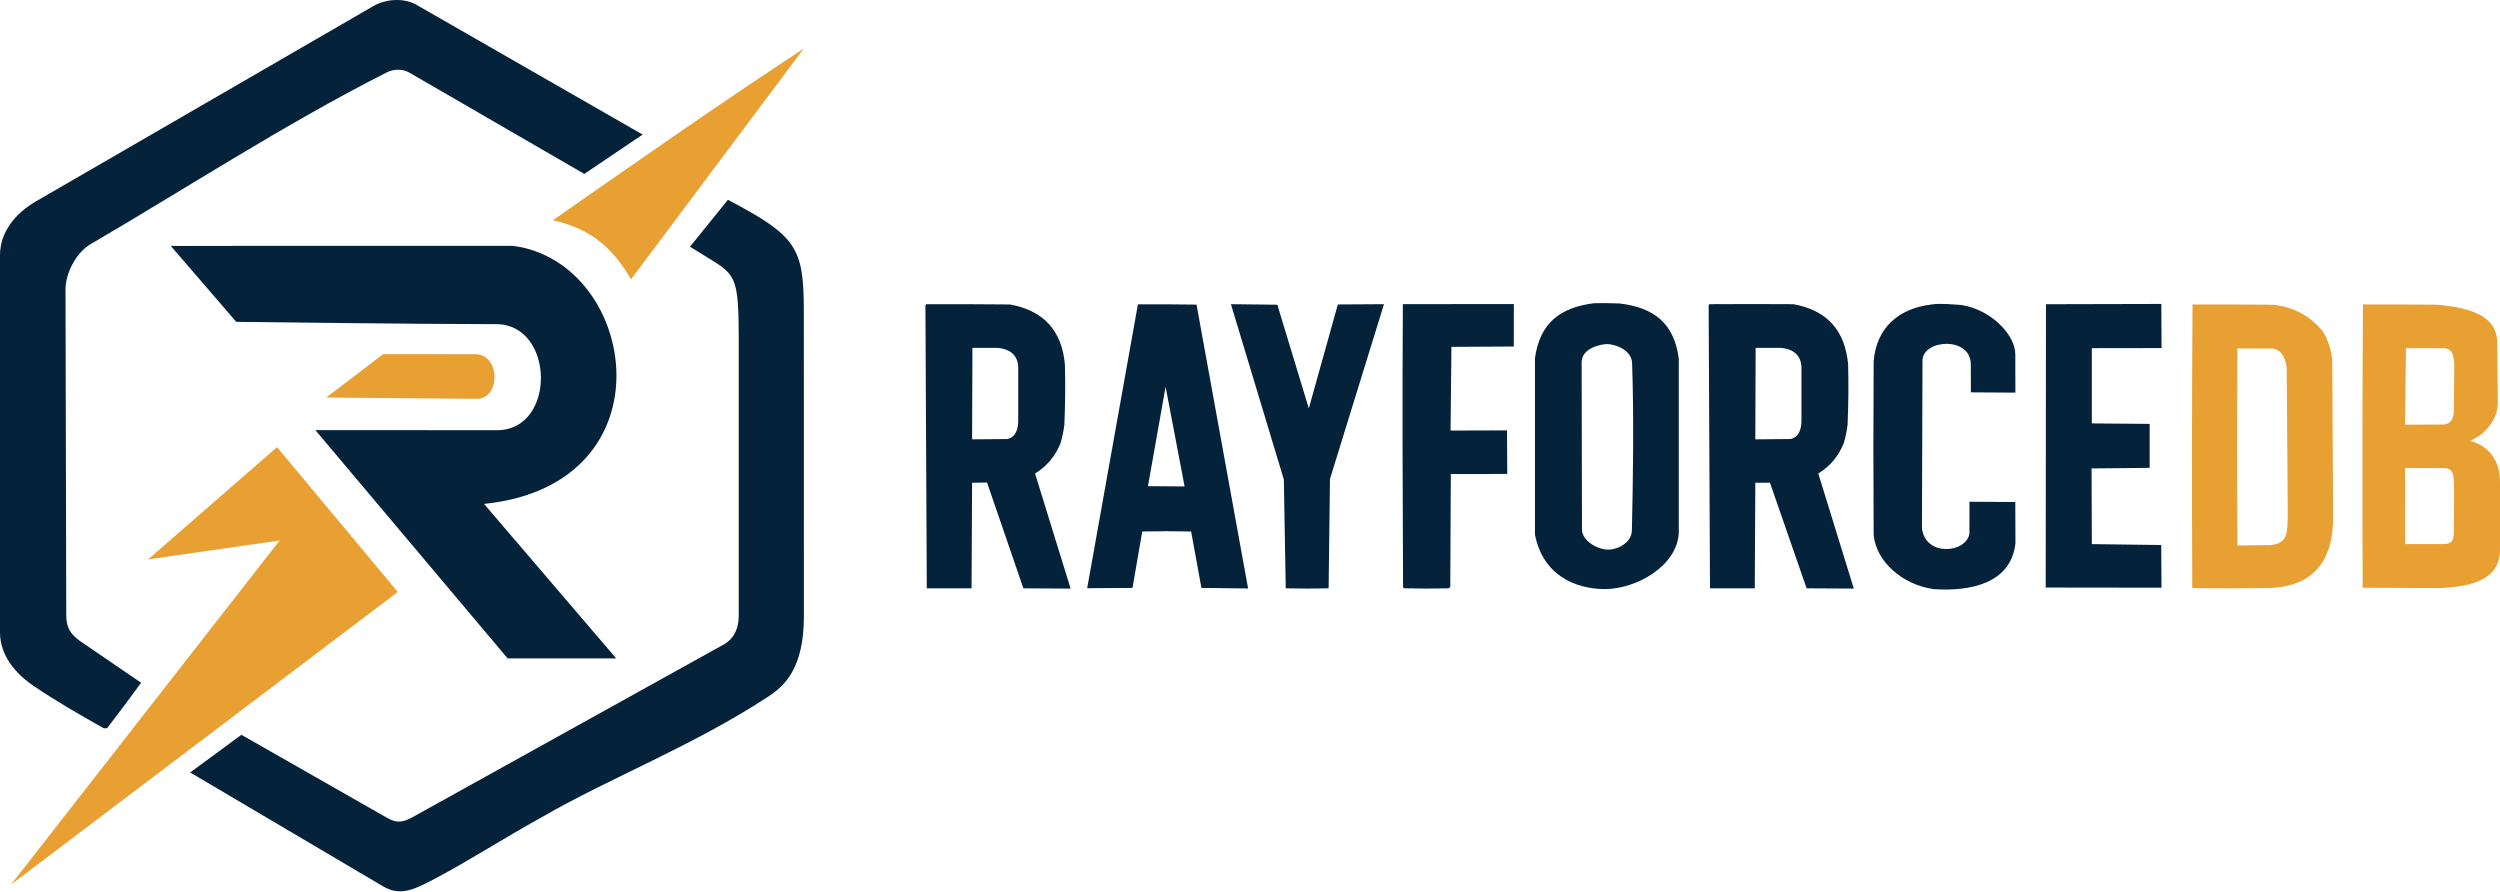
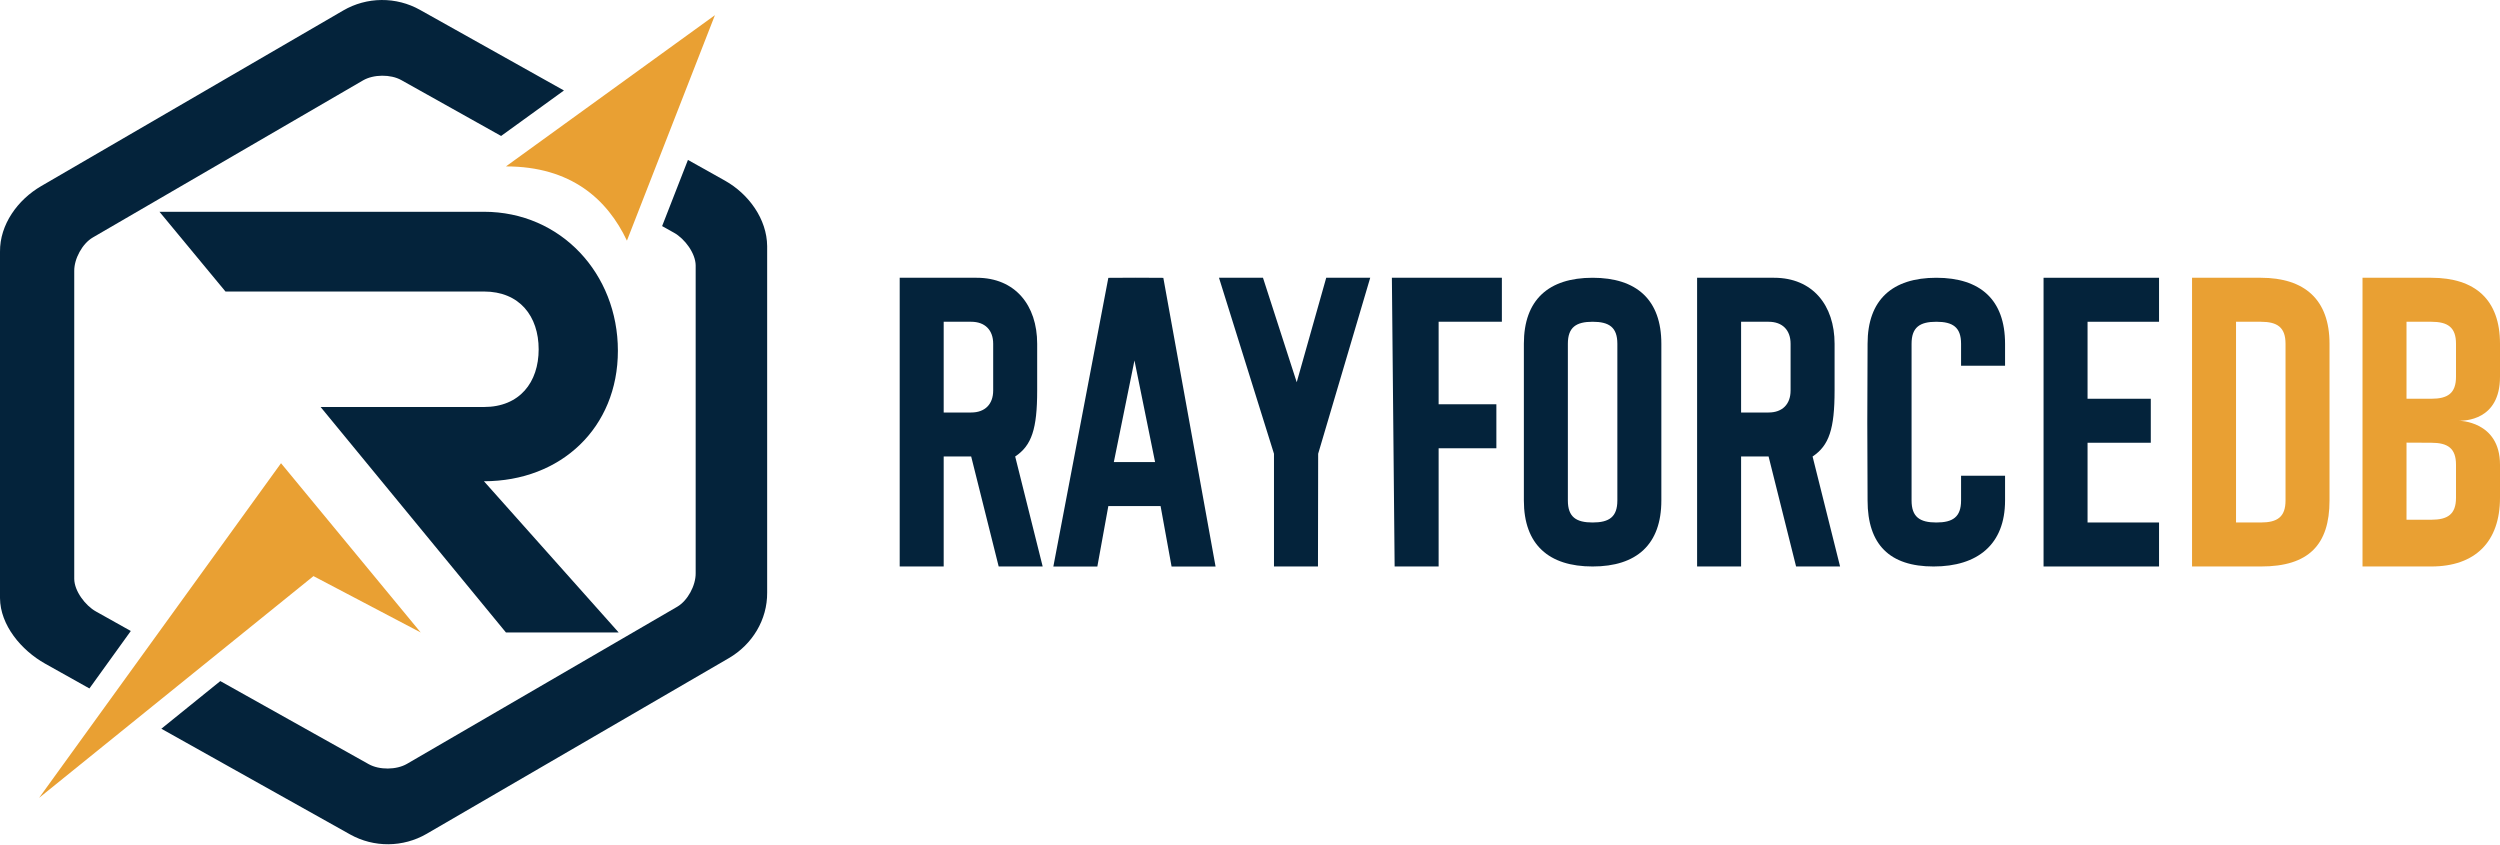
- <svg xmlns="http://www.w3.org/2000/svg" version="1.1" viewBox="800 1100 4606 1642.189" style="clip-rule:evenodd;fill-rule:evenodd;image-rendering:optimizeQuality;shape-rendering:geometricPrecision;text-rendering:geometricPrecision" id="svg193" width="4606" height="1642.189">
-   <defs id="defs197" />
-   <g id="g135" transform="translate(-19,-27.57812)">
-     <path style="opacity:1" fill="#04233b" d="m 1585.5,1136 417.5,239.5 -107.5,72.5 -323,-187 c -11.939,-6.912 -28.684,-6.237 -41,0 -189.606,96.017 -383.081,221.989 -545,316 -26.907,15.622 -46.872,53.345 -46.801,84.326 l 1.376,600.173 c 0.053,23.223 8.378,35.488 27.425,48.501 l 110.5,75.5 c -20.46,28.07 -41.29,55.9 -62.5,83.5 -2.33,0.67 -4.67,0.67 -7,0 -43.727,-24.71 -87.426,-49.657 -129,-78 -34.612,-23.597 -61.5,-56.848 -61.5,-98.5 v -695 c 0,-42.365 28.557,-77.118 65.5,-98.5 l 622,-360 c 26.35,-15.251 59.524,-14.172 79,-3 z" id="path133" />
+ <svg xmlns="http://www.w3.org/2000/svg" version="1.1" viewBox="800 1100 4546.004 1535.184" style="clip-rule:evenodd;fill-rule:evenodd;image-rendering:optimizeQuality;shape-rendering:geometricPrecision;text-rendering:geometricPrecision" id="svg193" width="4546.004" height="1535.184">
+   <defs id="defs197">
+     </defs>
+   <g id="g1" style="clip-rule:evenodd;fill-rule:evenodd;image-rendering:optimizeQuality;shape-rendering:geometricPrecision;text-rendering:geometricPrecision" transform="translate(-3.9659318e-6,-5.6247399e-4)">
+     <path fill="#04233b" d="m 3696.004,1605.092 c 80,0 125,40 125,120 v 285 c 0,80 -45,120 -125,120 -80,0 -125,-40 -125,-120 v -285 c 0,-80 45,-120 125,-120 z m 45,120 v 285 c 0,30 -15,40 -45,40 -30,0 -45,-10 -45,-40 v -285 c 0,-30 15.002,-39.975 45,-40 30,0 45,10 45,40 z" id="path149" />
+     <path fill="#04233b" d="m 4446.004,1725.092 v 40 h -80 v -40 c 0,-30 -15,-40 -45,-40 -30,0 -45,10 -45,40 v 285 c 0,30 15,40 45,40 30,0 45,-10 45,-40 v -45 h 80 v 45 c 0,80 -50,120 -130,120 -80,0 -120,-40 -120,-120 -0.67,-106.67 -0.67,-178.33 0,-285 0,-80 45,-120 125,-120 80,0 125,40 125,120 z" id="path153" />
+     <path fill="#04233b" d="m 2815.403,1605.225 c 36,-0.17 64,-0.5 100,0 l 95,525 h -80 l -20,-110 h -95 l -20,110 h -80 z m 47.5,150.25 37.5,184.75 h -75 z" id="path161" />
+     <path fill="#04233b" d="m 3016.605,1605.092 h 80 l 61.354,189.967 53.646,-189.967 h 80 l -94.646,319.967 -0.354,205.033 h -80 v -205 z" id="path165" />
+     <path fill="#04233b" d="m 3331.004,1605.092 h 200 v 80 h -115 v 150 h 105 v 80 h -105 v 215 h -80 z" id="path169" />
+     <path fill="#04233b" d="m 4516.004,1605.092 h 210 v 80 h -130 v 140 h 115 v 80 h -115 v 145 h 130 v 80 h -210 z" id="path177" />
+     <path fill="#e9a033" d="m 4786.004,1605.092 h 125 c 80,0 125,40 125,120 v 285 c 0,80 -37.459,120.2 -125,120 h -125 z m 125,80 c 30,0 45,10 45,40 v 285 c 0,30 -15,40 -45,40 h -45 v -365 z" id="path181" />
+     <path fill="#e9a033" d="m 5221.004,1605.092 c 80,0 125,40 125,120 v 60 c 0,80 -65,80 -75,80 0,0 75,0 75,80 v 60 c 0,80 -45,125 -125,125 h -125 v -525 z m -45,80 h 45 c 30,0 45,10 45,40 v 60 c 0,30 -15,40 -45,40 l -45,-0.032 z m 45,220 c 30,0 45,10 45,40 v 60 c 0,30 -15,40 -45,40 l -45,-0.032 0.014,-140.182 z" id="path185" />
+     <path style="clip-rule:evenodd;fill-rule:evenodd;image-rendering:optimizeQuality;shape-rendering:geometricPrecision;text-rendering:geometricPrecision" fill="#04233b" d="m 2576.004,1605.092 c 70,0 110,50 110,120 v 85 c 0,70 -10,100 -40,120 l 50,200 h -80 l -50,-200 h -50 v 200 h -80 v -525 z m -10,80 c 25,0 40,15 40,40 v 85 c 0,25 -15,40 -40,40 h -50 v -165 z" id="path173-7" />
+     <path style="clip-rule:evenodd;fill-rule:evenodd;image-rendering:optimizeQuality;shape-rendering:geometricPrecision;text-rendering:geometricPrecision" fill="#04233b" d="m 4026.004,1605.092 c 70,0 110,50 110,120 v 85 c 0,70 -10,100 -40,120 l 50,200 h -80 l -50,-200 h -50 v 200 h -80 v -525 z m -10,80 c 25,0 40,15 40,40 v 85 c 0,25 -15,40 -40,40 h -50 v -165 z" id="path173-7-6" />
  </g>
-   <path fill="#e9a033" d="m 2281.022,1189.298 c -168.149,110.39 -318.862,216.577 -462.5,316.497 73.366,16.33 111.526,53.616 144.132,108.768 z" id="path137" style="stroke-width:0.93" />
-   <g id="g143" transform="translate(-19,-27.57812)">
-     <path style="opacity:1" fill="#04233b" d="M 2160.134,1495.668 C 2287.282,1562.667 2299.683,1583.759 2300,1700 l 0.092,563.971 c 0.016,96.544 -37.502,128.574 -65.592,146.99 -139.11,91.203 -292.916,150.106 -417,222.039 -70.264,38.742 -137.382,82.341 -201.809,115.911 -36.756,19.152 -60.626,29.564 -91.241,11.49 l -355.079,-209.615 94.377,-69.416 c 0,0 178.501,101.753 267.752,152.63 16.42,9.36 26.812,10.096 46,0 l 576.801,-320.067 c 28.922,-17.765 25.697,-51.938 25.697,-59.996 L 2180,1740 c -0.79,-118.856 -8.361,-106.175 -89.815,-157.862 z" id="path141" />
+   <g id="g2" transform="translate(-3.9659318e-6,-2.7349443e-5)">
+     <path id="path189" d="m 1565.004,2250.093 -195,-102.5 -498.929,403.23 439.929,-608.514 z" style="fill:#e9a033;fill-opacity:1" />
+     <path fill="#04233b" d="m 1680.004,1485.093 c 140,0 243.569,112.722 243.569,252.722 0,140 -103.568,237.277 -243.569,237.277 l 245,275 h -205 l -337,-410 h 297 c 65,0 99.5,-44.912 99.5,-104.912 0,-60 -34.5,-105.088 -99.5,-105.088 l -470,-4e-4 -120,-145 z" id="path145" style="clip-rule:evenodd;fill:#04233b;fill-opacity:1;fill-rule:evenodd;stroke-width:1;image-rendering:optimizeQuality;shape-rendering:geometricPrecision;text-rendering:geometricPrecision" />
+     <path id="path44" style="fill:#e9a033;fill-opacity:1;stroke-width:0.93" d="m 2100.004,1127.592 -380,275 c 118.396,0 184.397,59.811 220,135 z" />
+     <path id="path50" style="fill:#04233b;fill-opacity:1;stroke:#ff4343;stroke-width:0;stroke-opacity:1" d="m 2003.998,1511.126 c 7.276,4.073 14.552,8.146 21.828,12.219 19.277,10.79 38.959,37.158 39.178,59.248 v 560 c 0.181,22.091 -14.519,49.659 -33.617,60.762 -163.794,95.221 -327.589,190.441 -491.383,285.662 -19.098,11.103 -50.208,11.357 -69.484,0.566 -89.974,-50.364 -179.948,-100.729 -269.922,-151.094 -35.734,28.881 -71.466,57.764 -107.199,86.644 l 343.156,192.15 c 43.326,24.26 96.456,23.834 139.377,-1.119 l 549.311,-319.352 c 42.921,-24.953 70.167,-70.007 69.762,-119.221 v -630 c -0.405,-49.214 -33.576,-94.947 -76.902,-119.207 l -67.143,-37.598 c -15.653,40.112 -31.308,80.225 -46.961,120.338 z" />
+     <path id="path54" style="fill:#04233b;fill-opacity:1;stroke:#ff4343;stroke-width:0;stroke-opacity:1" d="M 1825.486,1264.534 1563.615,1117.899 c -21.288,-11.92 -45.376,-18.091 -69.842,-17.895 -24.466,0.196 -48.448,6.754 -69.537,19.014 l -549.309,319.351 c -42.922,24.953 -75.328,70.009 -74.924,119.223 v 630 c 0.404,49.213 38.737,94.944 82.062,119.205 l 80.529,45.094 c 25.09,-34.832 50.18,-69.665 75.269,-104.496 -21.174,-11.853 -42.349,-23.706 -63.523,-35.559 -19.277,-10.79 -39.157,-37.153 -39.338,-59.244 v -560 c -0.181,-22.091 14.681,-49.663 33.779,-60.766 163.794,-95.221 327.587,-190.441 491.381,-285.662 9.549,-5.551 22.101,-8.39 34.676,-8.492 12.574,-0.102 25.172,2.53 34.811,7.926 60.521,33.878 121.043,67.756 181.564,101.635 38.091,-27.566 76.181,-55.133 114.272,-82.699 z" />
  </g>
-   <g id="g151" transform="translate(-19,-26.58393)">
-     <path style="opacity:1" fill="#04233b" d="m 3756.5,1685.137 c 15.34,-0.17 30.67,0 46,0.5 64.64,7.64 101.14,37.163 109.5,101.863 v 321 c -2.986,60.231 -76.313,102.393 -134.774,103.459 -56.809,0.076 -115.69,-26.064 -130.226,-100.459 v -325 c 8.97,-64.14 45.47,-93.503 109.5,-101.363 z m 23.969,75.363 c 9.531,0 44.594,7.969 45.531,35.549 3.326,97.946 1.892,210.106 -0.436,308.08 -0.513,21.603 -24.943,35.089 -43.864,35.071 -20.017,-0.019 -48.022,-16.881 -48.063,-36.684 L 3733,1794.5 c -0.057,-27.582 36.969,-34 47.469,-34 z" id="path149" />
-   </g>
-   <g id="g155" transform="translate(-19,-26.5848)">
-     <path style="opacity:1" fill="#04233b" d="m 4433.072,1688.599 c 55.619,8.779 99.428,56.32 98.928,90.901 l 0.169,70.467 -81.977,-0.508 -0.192,-50.452 c 0.985,-53.38 -88.007,-47.546 -89,-8.507 l -1,309 c 5.703,53.042 81.354,46.663 87.494,10.188 l 0.01,-58.688 84.5,0.5 0.239,76.735 c -8.93,73.351 -82.584,88.236 -150.256,83.818 -58.709,-8.196 -106.082,-51.068 -110.984,-99.553 -0.67,-106.67 -0.67,-213.33 0,-320 4.99,-63.23 47.377,-97.955 106.568,-104.894 14.798,-2.709 42.05,0.011 55.5,0.993 z" id="path153" />
-   </g>
-   <g id="g163" transform="translate(-19,-25.79617)">
-     <path style="opacity:1" fill="#04233b" d="m 2915.5,1686.5 c 36,-0.17 72,0 108,0.5 l 95,523 -86,-1 -19,-104 c -30,-0.67 -60,-0.67 -90,0 l -18,104 -83.5,0.5 z m 51,152 35,183.5 -67.5,-0.5 z" id="path161" />
-   </g>
-   <g id="g167" transform="translate(-18.64645,-26.07937)">
-     <path style="opacity:1" fill="#04233b" d="m 3086.5,1686.5 85.5,1 58,191 53.5,-191.5 85,-0.5 -99.5,322 -2.5,201.5 c -26.33,0.67 -52.67,0.67 -79,0 l -3.5,-200.5 z" id="path165" />
-   </g>
-   <g id="g171" transform="translate(-19,-27.57812)">
-     <path style="opacity:1" fill="#04233b" d="m 3403.619,1687.93 204.517,-0.176 -0.136,78.245 -114.872,0.65 -1.587,154.191 103.959,-0.341 0.5,80.297 -104,0.076 c -0.33,70 -0.67,138.127 -1,208.127 -0.9,1.2 -2.07,2.03 -3.5,2.5 -27,0.67 -54,0.67 -81,0 -0.92,-0.37 -1.75,-0.87 -2.5,-1.5 -0.83,-174.07 -1.551,-348.139 -0.381,-522.069 z" id="path169" />
-   </g>
-   <g id="g175" transform="translate(-19,-26.07812)">
-     <path style="opacity:1" fill="#04233b" d="m 3968.5,1686.5 c 51.33,-0.17 103.17,-0.5 154.5,0 62.04,11.04 95.38,48.37 101,111 0.93,37.02 0.6,74.02 -1,111 -1.44,11.57 -3.77,22.9 -7,34 -9.53,23.86 -25.2,42.53 -47,56 l 65.5,212 -87,-0.5 -67.5,-194.5 h -27 l -1,194.54 -82.5,-0.04 -2.5,-521.5 z m 131,80.5 c 27.316,2.266 38.5,16.865 38.5,37.5 v 96 c 0,14.351 -3.593,31.089 -20.365,34.438 L 4053,1935.5 l 0.603,-168.541 z" id="path173" />
-   </g>
-   <g id="g179" transform="translate(-19,-26.01758)">
-     <path style="opacity:1" fill="#04233b" d="m 4588.5,1686.5 212.522,-0.505 0.43,81.31 L 4673,1767.5 v 138.602 L 4779.5,1907 v 81 l -106.99,1.064 0.49,139.436 127.868,1.647 0.492,78.635 L 4588,2208.5 Z" id="path177" />
-   </g>
-   <g id="g183" transform="translate(-19,-25.54742)">
-     <path style="opacity:1" fill="#e9a033" d="m 4858.5,1686.5 c 49.33,-0.17 98.67,0 148,0.5 37.7,3.76 68.53,20.26 92.5,49.5 9.66,16.68 15.33,34.68 17,54 l 1.5,284 c 1.58,85.25 -37.459,134.7 -125,134.5 -44.33,0.67 -88.67,0.67 -133,0 l -1.5,-1.5 c -0.83,-173.74 -0.67,-347.4 0.5,-521 z m 147.608,81.238 C 5023.402,1770.167 5029.91,1786.4 5032,1803.5 l 1.923,257.423 c -0.232,46.597 2.122,67.251 -35.423,69.077 l -57.5,0.5 c -0.67,-121 -0.67,-242 0,-363 z" id="path181" />
-   </g>
-   <g id="g187" transform="translate(-19,-25.55487)">
-     <path style="opacity:1" fill="#e9a033" d="m 5172.5,1686.5 c 46.33,-0.17 92.67,0 139,0.5 61.78,6.45 108.5,20.977 108.5,70.977 l 0.94,110.871 c -0.815,38.25 -34.94,60.129 -34.94,60.129 l -16,9 c 0,0 55,10 55,75 v 125 c 0,60 -60.504,68.227 -108.5,71.023 l -144.5,-0.5 c -0.83,-174.07 -0.67,-348.07 0.5,-522 z m 79.172,80.505 69.922,0.11 c 20.666,0.033 19.213,26.396 19.058,42.694 l -0.651,68.167 c 0,10 -3e-4,29.708 -21.258,29.787 L 5250,1907.977 Z M 5320,1987.977 c 20.41,0 19.527,13.83 20.238,31.12 0.509,12.359 -0.238,66.375 -0.238,78.88 0,20 0,30 -20,30 h -70 l 0.014,-140.182 z" id="path185" />
-   </g>
-   <path id="path189" d="m 1532.881,2190.608 -712.544,539.107 494.862,-633.928 -242.317,34.821 237.515,-206.847 z" style="fill:#e9a033;fill-opacity:1" />
-   <path id="rect68747" style="fill:#e9a033;stroke-width:0.677" d="m 1506,1752.422 169.656,0.171 c 46.613,0.047 47.031,82.604 2.595,82.221 L 1401,1832.422 Z" />
-   <path style="clip-rule:evenodd;fill-rule:evenodd;image-rendering:optimizeQuality;shape-rendering:geometricPrecision;text-rendering:geometricPrecision" fill="#04233b" d="m 2506.5,1660.454 c 51.33,-0.17 102.67,0 154,0.5 62.04,11.04 95.88,47.87 101.5,110.5 0.93,37.02 0.6,74.02 -1,111 -1.44,11.57 -3.77,22.9 -7,34 -9.53,23.86 -25.2,42.53 -47,56 l 65.5,212 -87,-0.5 -67,-195 -27.5,0.5 -1,194.54 -82.5,-0.04 -2.5,-521.5 z m 131,80.5 c 27.316,2.266 38.5,16.865 38.5,37.5 v 96 c 0,14.351 -3.593,31.089 -20.365,34.438 l -64.635,0.562 0.603,-168.541 z" id="path173-7" />
-   <path fill="#04233b" d="m 1745.25,1552.996 c 230,30 295.75,439.426 -53.421,475.429 l 243.421,284.571 h -200 L 1381,1892.422 l 334.684,0.192 c 109.567,0.063 106.558,-195.305 -1.351,-195.368 -148.987,-0.087 -479.082,-4.25 -479.082,-4.25 L 1114.624,1553.056 c 215.498,-0.019 437.694,-0.042 630.626,-0.06 z" id="path145" style="clip-rule:evenodd;fill:#04233b;fill-opacity:1;fill-rule:evenodd;stroke-width:1;image-rendering:optimizeQuality;shape-rendering:geometricPrecision;text-rendering:geometricPrecision" />
</svg>
